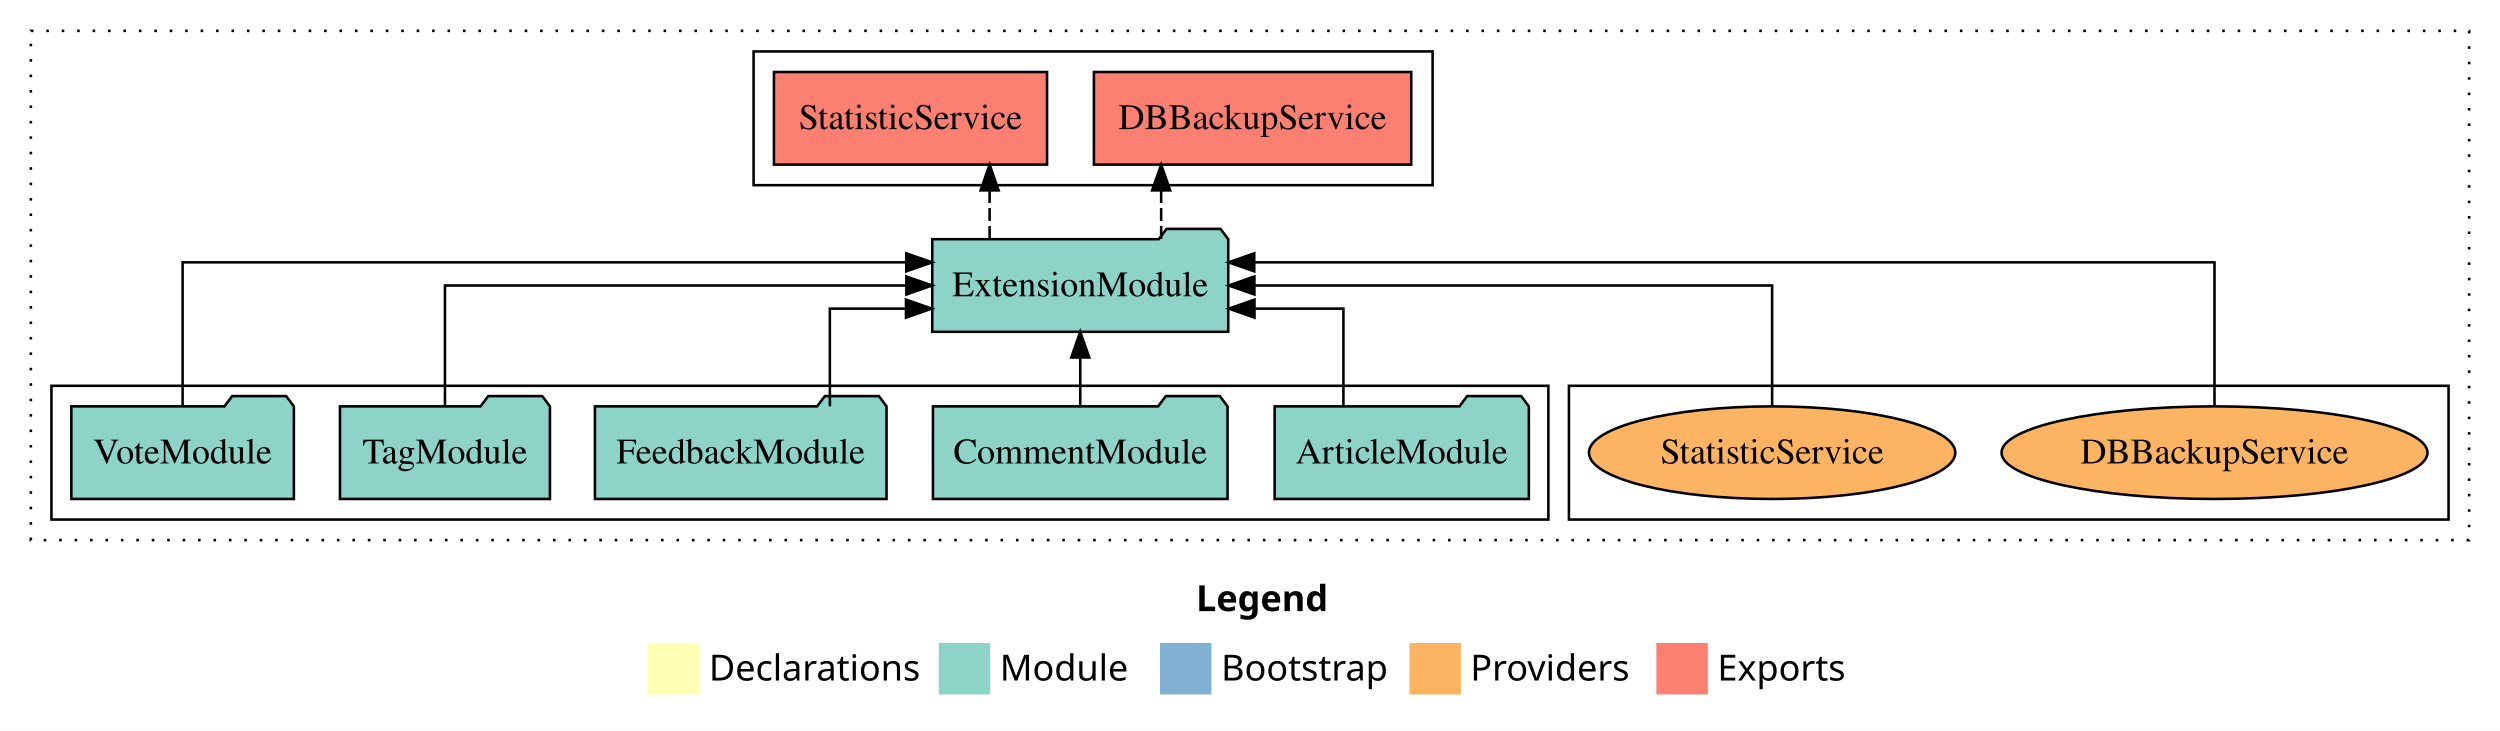
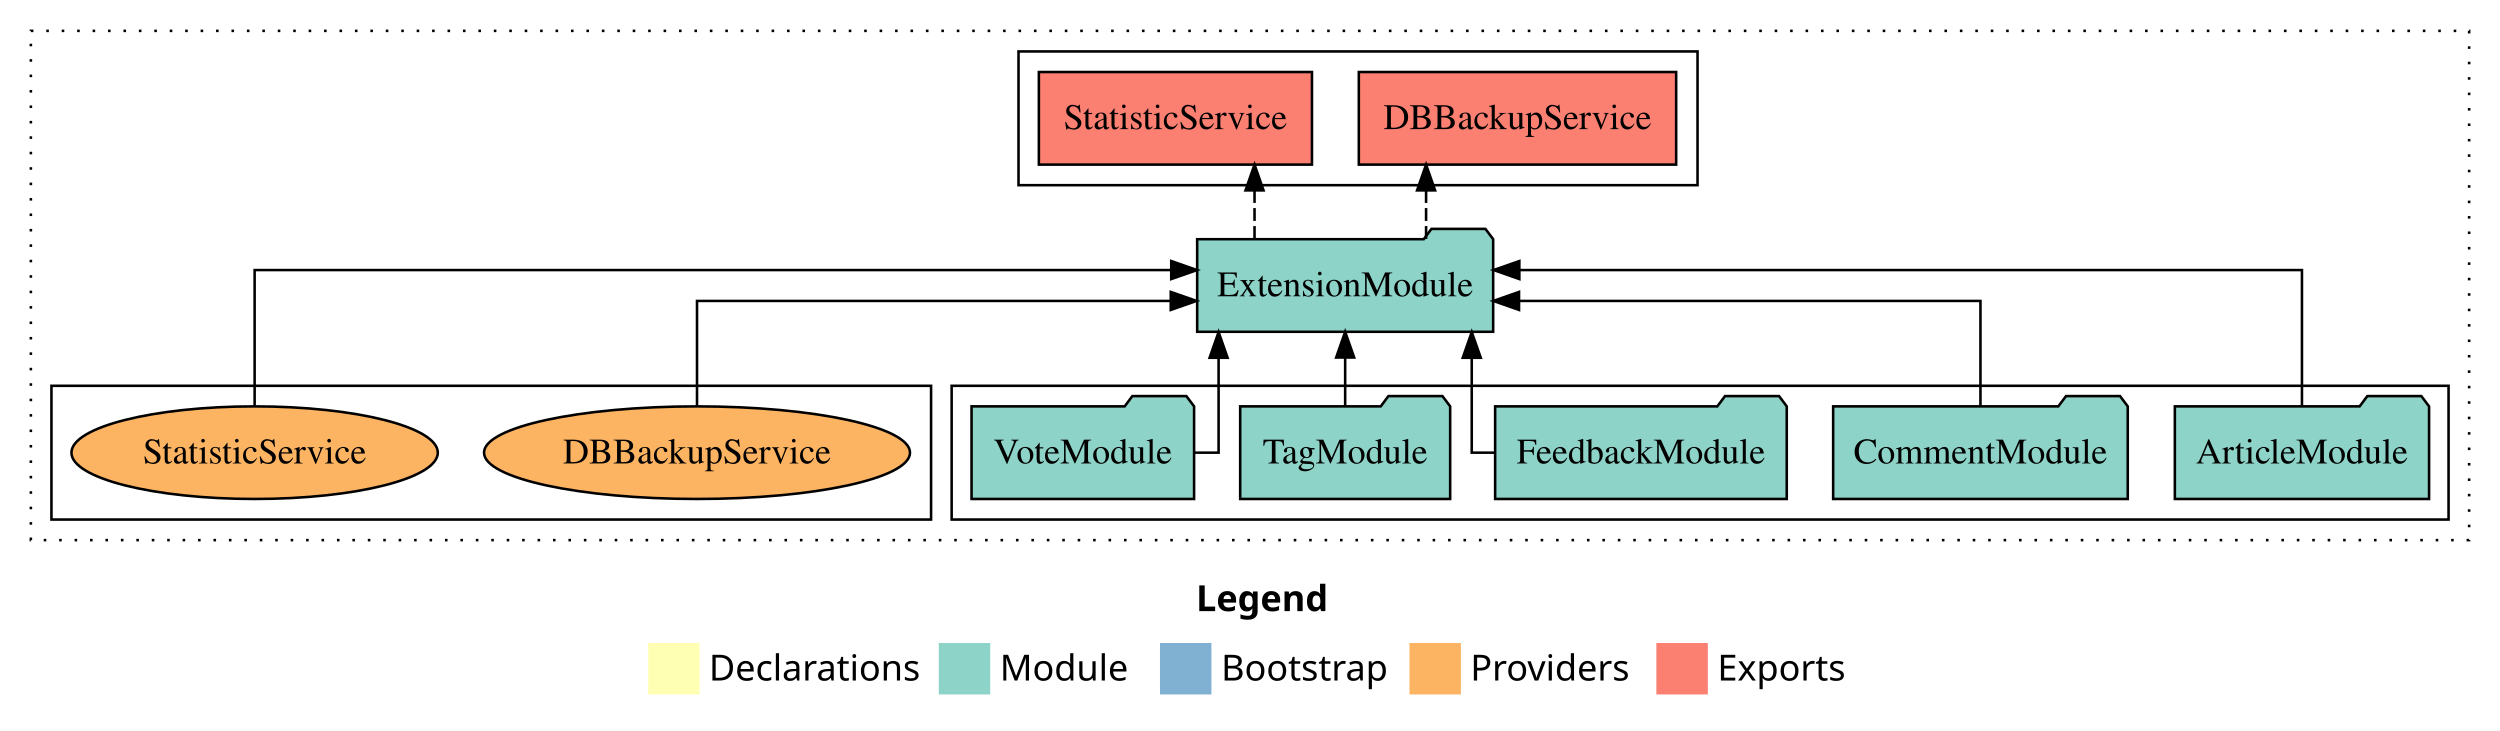
<svg xmlns="http://www.w3.org/2000/svg" width="972pt" height="284pt" viewBox="0.00 0.00 972.00 284.00">
  <g id="graph0" class="graph" transform="scale(1 1) rotate(0) translate(4 280)">
    <polygon fill="white" stroke="transparent" points="-4,4 -4,-280 968,-280 968,4 -4,4" />
    <text text-anchor="start" x="461.01" y="-42.4" font-family="Times-12" font-weight="bold" font-size="14.00">Legend</text>
    <polygon fill="#ffffb3" stroke="transparent" points="248,-10 248,-30 268,-30 268,-10 248,-10" />
    <text text-anchor="start" x="271.63" y="-15.4" font-family="Times-12" font-size="14.00">  Declarations</text>
    <polygon fill="#8dd3c7" stroke="transparent" points="361,-10 361,-30 381,-30 381,-10 361,-10" />
    <text text-anchor="start" x="384.73" y="-15.4" font-family="Times-12" font-size="14.00">  Module</text>
    <polygon fill="#80b1d3" stroke="transparent" points="447,-10 447,-30 467,-30 467,-10 447,-10" />
    <text text-anchor="start" x="470.78" y="-15.4" font-family="Times-12" font-size="14.00">  Bootstrap</text>
    <polygon fill="#fdb462" stroke="transparent" points="544,-10 544,-30 564,-30 564,-10 544,-10" />
    <text text-anchor="start" x="567.67" y="-15.4" font-family="Times-12" font-size="14.00">  Providers</text>
    <polygon fill="#fb8072" stroke="transparent" points="640,-10 640,-30 660,-30 660,-10 640,-10" />
    <text text-anchor="start" x="663.73" y="-15.4" font-family="Times-12" font-size="14.00">  Exports</text>
    <g id="clust1" class="cluster">
      <polygon fill="none" stroke="black" stroke-dasharray="1,5" points="8,-70 8,-268 956,-268 956,-70 8,-70" />
    </g>
-     <g id="clust6" class="cluster">
-       <polygon fill="none" stroke="black" points="606,-78 606,-130 948,-130 948,-78 606,-78" />
+     <g id="clust3" class="cluster">
+       <polygon fill="none" stroke="black" points="366,-78 366,-130 948,-130 948,-78 366,-78" />
    </g>
    <g id="clust4" class="cluster">
-       <polygon fill="none" stroke="black" points="289,-208 289,-260 553,-260 553,-208 289,-208" />
+       <polygon fill="none" stroke="black" points="392,-208 392,-260 656,-260 656,-208 392,-208" />
    </g>
-     <g id="clust3" class="cluster">
-       <polygon fill="none" stroke="black" points="16,-78 16,-130 598,-130 598,-78 16,-78" />
+     <g id="clust6" class="cluster">
+       <polygon fill="none" stroke="black" points="16,-78 16,-130 358,-130 358,-78 16,-78" />
    </g>
    <g id="node1" class="node">
-       <polygon fill="#8dd3c7" stroke="black" points="590.42,-122 587.42,-126 566.42,-126 563.42,-122 491.58,-122 491.58,-86 590.42,-86 590.42,-122" />
-       <text text-anchor="middle" x="541" y="-99.8" font-family="Times,serif" font-size="14.00">ArticleModule</text>
+       <polygon fill="#8dd3c7" stroke="black" points="940.42,-122 937.42,-126 916.42,-126 913.42,-122 841.58,-122 841.58,-86 940.42,-86 940.42,-122" />
+       <text text-anchor="middle" x="891" y="-99.8" font-family="Times,serif" font-size="14.00">ArticleModule</text>
    </g>
    <g id="node6" class="node">
-       <polygon fill="#8dd3c7" stroke="black" points="473.54,-187 470.54,-191 449.54,-191 446.54,-187 358.46,-187 358.46,-151 473.54,-151 473.54,-187" />
-       <text text-anchor="middle" x="416" y="-164.8" font-family="Times,serif" font-size="14.00">ExtensionModule</text>
+       <polygon fill="#8dd3c7" stroke="black" points="576.54,-187 573.54,-191 552.54,-191 549.54,-187 461.46,-187 461.46,-151 576.54,-151 576.54,-187" />
+       <text text-anchor="middle" x="519" y="-164.8" font-family="Times,serif" font-size="14.00">ExtensionModule</text>
    </g>
    <g id="edge1" class="edge">
-       <path fill="none" stroke="black" d="M518.32,-122.03C518.32,-138.4 518.32,-160 518.32,-160 518.32,-160 483.74,-160 483.74,-160" />
-       <polygon fill="black" stroke="black" points="483.74,-156.5 473.74,-160 483.74,-163.5 483.74,-156.5" />
+       <path fill="none" stroke="black" d="M891,-122.28C891,-143.32 891,-175 891,-175 891,-175 586.72,-175 586.72,-175" />
+       <polygon fill="black" stroke="black" points="586.72,-171.5 576.72,-175 586.72,-178.5 586.72,-171.5" />
    </g>
    <g id="node2" class="node">
-       <polygon fill="#8dd3c7" stroke="black" points="473.27,-122 470.27,-126 449.27,-126 446.27,-122 358.73,-122 358.73,-86 473.27,-86 473.27,-122" />
-       <text text-anchor="middle" x="416" y="-99.8" font-family="Times,serif" font-size="14.00">CommentModule</text>
+       <polygon fill="#8dd3c7" stroke="black" points="823.27,-122 820.27,-126 799.27,-126 796.27,-122 708.73,-122 708.73,-86 823.27,-86 823.27,-122" />
+       <text text-anchor="middle" x="766" y="-99.8" font-family="Times,serif" font-size="14.00">CommentModule</text>
    </g>
    <g id="edge2" class="edge">
-       <path fill="none" stroke="black" d="M416,-122.11C416,-122.11 416,-140.99 416,-140.99" />
-       <polygon fill="black" stroke="black" points="412.5,-140.99 416,-150.99 419.5,-140.99 412.5,-140.99" />
+       <path fill="none" stroke="black" d="M766,-122.02C766,-139.37 766,-163 766,-163 766,-163 586.6,-163 586.6,-163" />
+       <polygon fill="black" stroke="black" points="586.6,-159.5 576.6,-163 586.6,-166.5 586.6,-159.5" />
    </g>
    <g id="node3" class="node">
-       <polygon fill="#8dd3c7" stroke="black" points="340.69,-122 337.69,-126 316.69,-126 313.69,-122 227.31,-122 227.31,-86 340.69,-86 340.69,-122" />
-       <text text-anchor="middle" x="284" y="-99.8" font-family="Times,serif" font-size="14.00">FeedbackModule</text>
+       <polygon fill="#8dd3c7" stroke="black" points="690.69,-122 687.69,-126 666.69,-126 663.69,-122 577.31,-122 577.31,-86 690.69,-86 690.69,-122" />
+       <text text-anchor="middle" x="634" y="-99.8" font-family="Times,serif" font-size="14.00">FeedbackModule</text>
    </g>
    <g id="edge3" class="edge">
-       <path fill="none" stroke="black" d="M318.65,-122.03C318.65,-138.4 318.65,-160 318.65,-160 318.65,-160 348.25,-160 348.25,-160" />
-       <polygon fill="black" stroke="black" points="348.25,-163.5 358.25,-160 348.25,-156.5 348.25,-163.5" />
+       <path fill="none" stroke="black" d="M577.36,-104C571.83,-104 568.21,-104 568.21,-104 568.21,-104 568.21,-140.89 568.21,-140.89" />
+       <polygon fill="black" stroke="black" points="564.72,-140.89 568.21,-150.89 571.72,-140.89 564.72,-140.89" />
    </g>
    <g id="node4" class="node">
-       <polygon fill="#8dd3c7" stroke="black" points="209.82,-122 206.82,-126 185.82,-126 182.82,-122 128.18,-122 128.18,-86 209.82,-86 209.82,-122" />
-       <text text-anchor="middle" x="169" y="-99.8" font-family="Times,serif" font-size="14.00">TagModule</text>
+       <polygon fill="#8dd3c7" stroke="black" points="559.82,-122 556.82,-126 535.82,-126 532.82,-122 478.18,-122 478.18,-86 559.82,-86 559.82,-122" />
+       <text text-anchor="middle" x="519" y="-99.8" font-family="Times,serif" font-size="14.00">TagModule</text>
    </g>
    <g id="edge4" class="edge">
-       <path fill="none" stroke="black" d="M169,-122.11C169,-141.34 169,-169 169,-169 169,-169 348.4,-169 348.4,-169" />
-       <polygon fill="black" stroke="black" points="348.4,-172.5 358.4,-169 348.4,-165.5 348.4,-172.5" />
+       <path fill="none" stroke="black" d="M519,-122.11C519,-122.11 519,-140.99 519,-140.99" />
+       <polygon fill="black" stroke="black" points="515.5,-140.99 519,-150.99 522.5,-140.99 515.5,-140.99" />
    </g>
    <g id="node5" class="node">
-       <polygon fill="#8dd3c7" stroke="black" points="110.26,-122 107.26,-126 86.26,-126 83.26,-122 23.74,-122 23.74,-86 110.26,-86 110.26,-122" />
-       <text text-anchor="middle" x="67" y="-99.8" font-family="Times,serif" font-size="14.00">VoteModule</text>
+       <polygon fill="#8dd3c7" stroke="black" points="460.26,-122 457.26,-126 436.26,-126 433.26,-122 373.74,-122 373.74,-86 460.26,-86 460.26,-122" />
+       <text text-anchor="middle" x="417" y="-99.8" font-family="Times,serif" font-size="14.00">VoteModule</text>
    </g>
    <g id="edge5" class="edge">
-       <path fill="none" stroke="black" d="M67,-122.29C67,-144.21 67,-178 67,-178 67,-178 348.37,-178 348.37,-178" />
-       <polygon fill="black" stroke="black" points="348.37,-181.5 358.37,-178 348.37,-174.5 348.37,-181.5" />
+       <path fill="none" stroke="black" d="M460.59,-104C466.06,-104 469.79,-104 469.79,-104 469.79,-104 469.79,-140.89 469.79,-140.89" />
+       <polygon fill="black" stroke="black" points="466.29,-140.89 469.79,-150.89 473.29,-140.89 466.29,-140.89" />
    </g>
    <g id="node7" class="node">
-       <polygon fill="#fb8072" stroke="black" points="544.69,-252 421.31,-252 421.31,-216 544.69,-216 544.69,-252" />
-       <text text-anchor="middle" x="483" y="-229.8" font-family="Times,serif" font-size="14.00">DBBackupService </text>
+       <polygon fill="#fb8072" stroke="black" points="647.69,-252 524.31,-252 524.31,-216 647.69,-216 647.69,-252" />
+       <text text-anchor="middle" x="586" y="-229.8" font-family="Times,serif" font-size="14.00">DBBackupService </text>
    </g>
    <g id="edge6" class="edge">
-       <path fill="none" stroke="black" stroke-dasharray="5,2" d="M447.46,-187.11C447.46,-187.11 447.46,-205.99 447.46,-205.99" />
-       <polygon fill="black" stroke="black" points="443.96,-205.99 447.46,-215.99 450.96,-205.99 443.96,-205.99" />
+       <path fill="none" stroke="black" stroke-dasharray="5,2" d="M550.46,-187.11C550.46,-187.11 550.46,-205.99 550.46,-205.99" />
+       <polygon fill="black" stroke="black" points="546.96,-205.99 550.46,-215.99 553.96,-205.99 546.96,-205.99" />
    </g>
    <g id="node8" class="node">
-       <polygon fill="#fb8072" stroke="black" points="403.09,-252 296.91,-252 296.91,-216 403.09,-216 403.09,-252" />
-       <text text-anchor="middle" x="350" y="-229.8" font-family="Times,serif" font-size="14.00">StatisticService </text>
+       <polygon fill="#fb8072" stroke="black" points="506.09,-252 399.91,-252 399.91,-216 506.09,-216 506.09,-252" />
+       <text text-anchor="middle" x="453" y="-229.8" font-family="Times,serif" font-size="14.00">StatisticService </text>
    </g>
    <g id="edge7" class="edge">
-       <path fill="none" stroke="black" stroke-dasharray="5,2" d="M380.76,-187.11C380.76,-187.11 380.76,-205.99 380.76,-205.99" />
-       <polygon fill="black" stroke="black" points="377.26,-205.99 380.76,-215.99 384.26,-205.99 377.26,-205.99" />
+       <path fill="none" stroke="black" stroke-dasharray="5,2" d="M483.76,-187.11C483.76,-187.11 483.76,-205.99 483.76,-205.99" />
+       <polygon fill="black" stroke="black" points="480.26,-205.99 483.76,-215.99 487.26,-205.99 480.26,-205.99" />
    </g>
    <g id="node9" class="node">
-       <ellipse fill="#fdb462" stroke="black" cx="857" cy="-104" rx="82.81" ry="18" />
-       <text text-anchor="middle" x="857" y="-99.8" font-family="Times,serif" font-size="14.00">DBBackupService</text>
+       <ellipse fill="#fdb462" stroke="black" cx="267" cy="-104" rx="82.81" ry="18" />
+       <text text-anchor="middle" x="267" y="-99.8" font-family="Times,serif" font-size="14.00">DBBackupService</text>
    </g>
    <g id="edge8" class="edge">
-       <path fill="none" stroke="black" d="M857,-122.29C857,-144.21 857,-178 857,-178 857,-178 483.65,-178 483.65,-178" />
-       <polygon fill="black" stroke="black" points="483.65,-174.5 473.65,-178 483.65,-181.5 483.65,-174.5" />
+       <path fill="none" stroke="black" d="M267,-122.02C267,-139.37 267,-163 267,-163 267,-163 451.19,-163 451.19,-163" />
+       <polygon fill="black" stroke="black" points="451.19,-166.5 461.19,-163 451.19,-159.5 451.19,-166.5" />
    </g>
    <g id="node10" class="node">
-       <ellipse fill="#fdb462" stroke="black" cx="685" cy="-104" rx="71.22" ry="18" />
-       <text text-anchor="middle" x="685" y="-99.8" font-family="Times,serif" font-size="14.00">StatisticService</text>
+       <ellipse fill="#fdb462" stroke="black" cx="95" cy="-104" rx="71.22" ry="18" />
+       <text text-anchor="middle" x="95" y="-99.8" font-family="Times,serif" font-size="14.00">StatisticService</text>
    </g>
    <g id="edge9" class="edge">
-       <path fill="none" stroke="black" d="M685,-122.11C685,-141.34 685,-169 685,-169 685,-169 483.71,-169 483.71,-169" />
-       <polygon fill="black" stroke="black" points="483.71,-165.5 473.71,-169 483.71,-172.5 483.71,-165.5" />
+       <path fill="none" stroke="black" d="M95,-122.28C95,-143.32 95,-175 95,-175 95,-175 451.38,-175 451.38,-175" />
+       <polygon fill="black" stroke="black" points="451.38,-178.5 461.38,-175 451.38,-171.5 451.38,-178.5" />
    </g>
  </g>
</svg>
